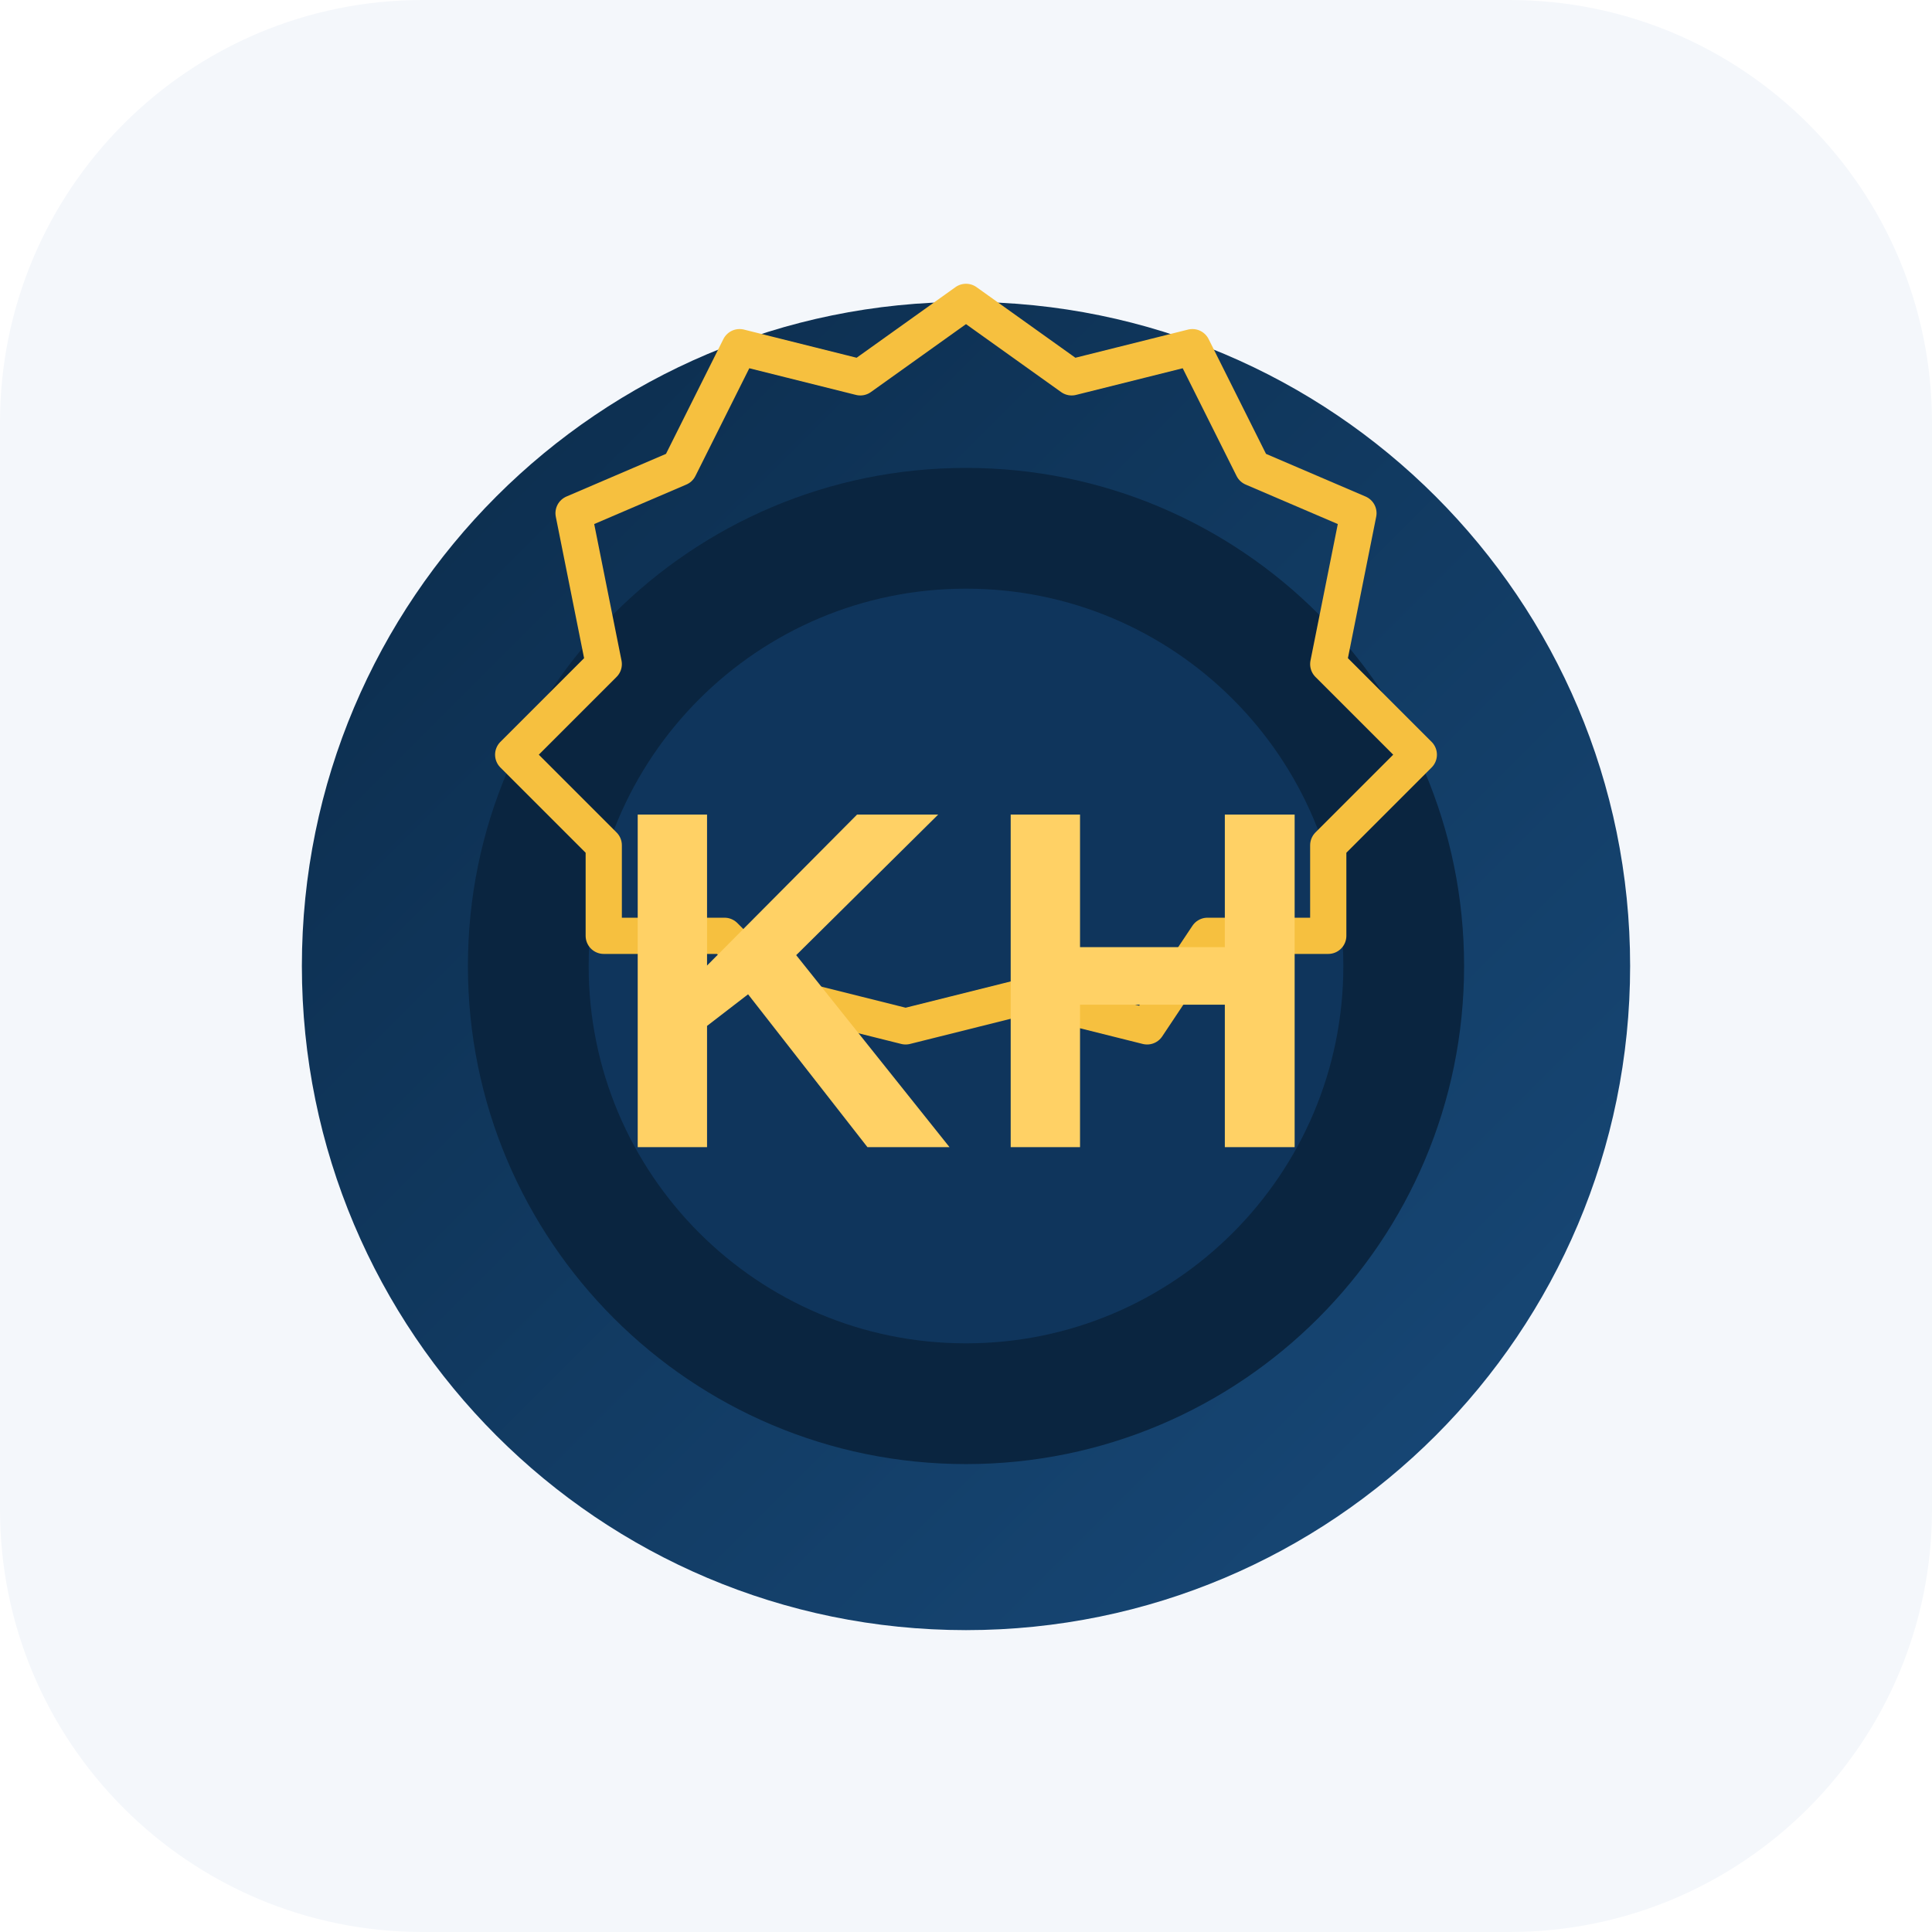
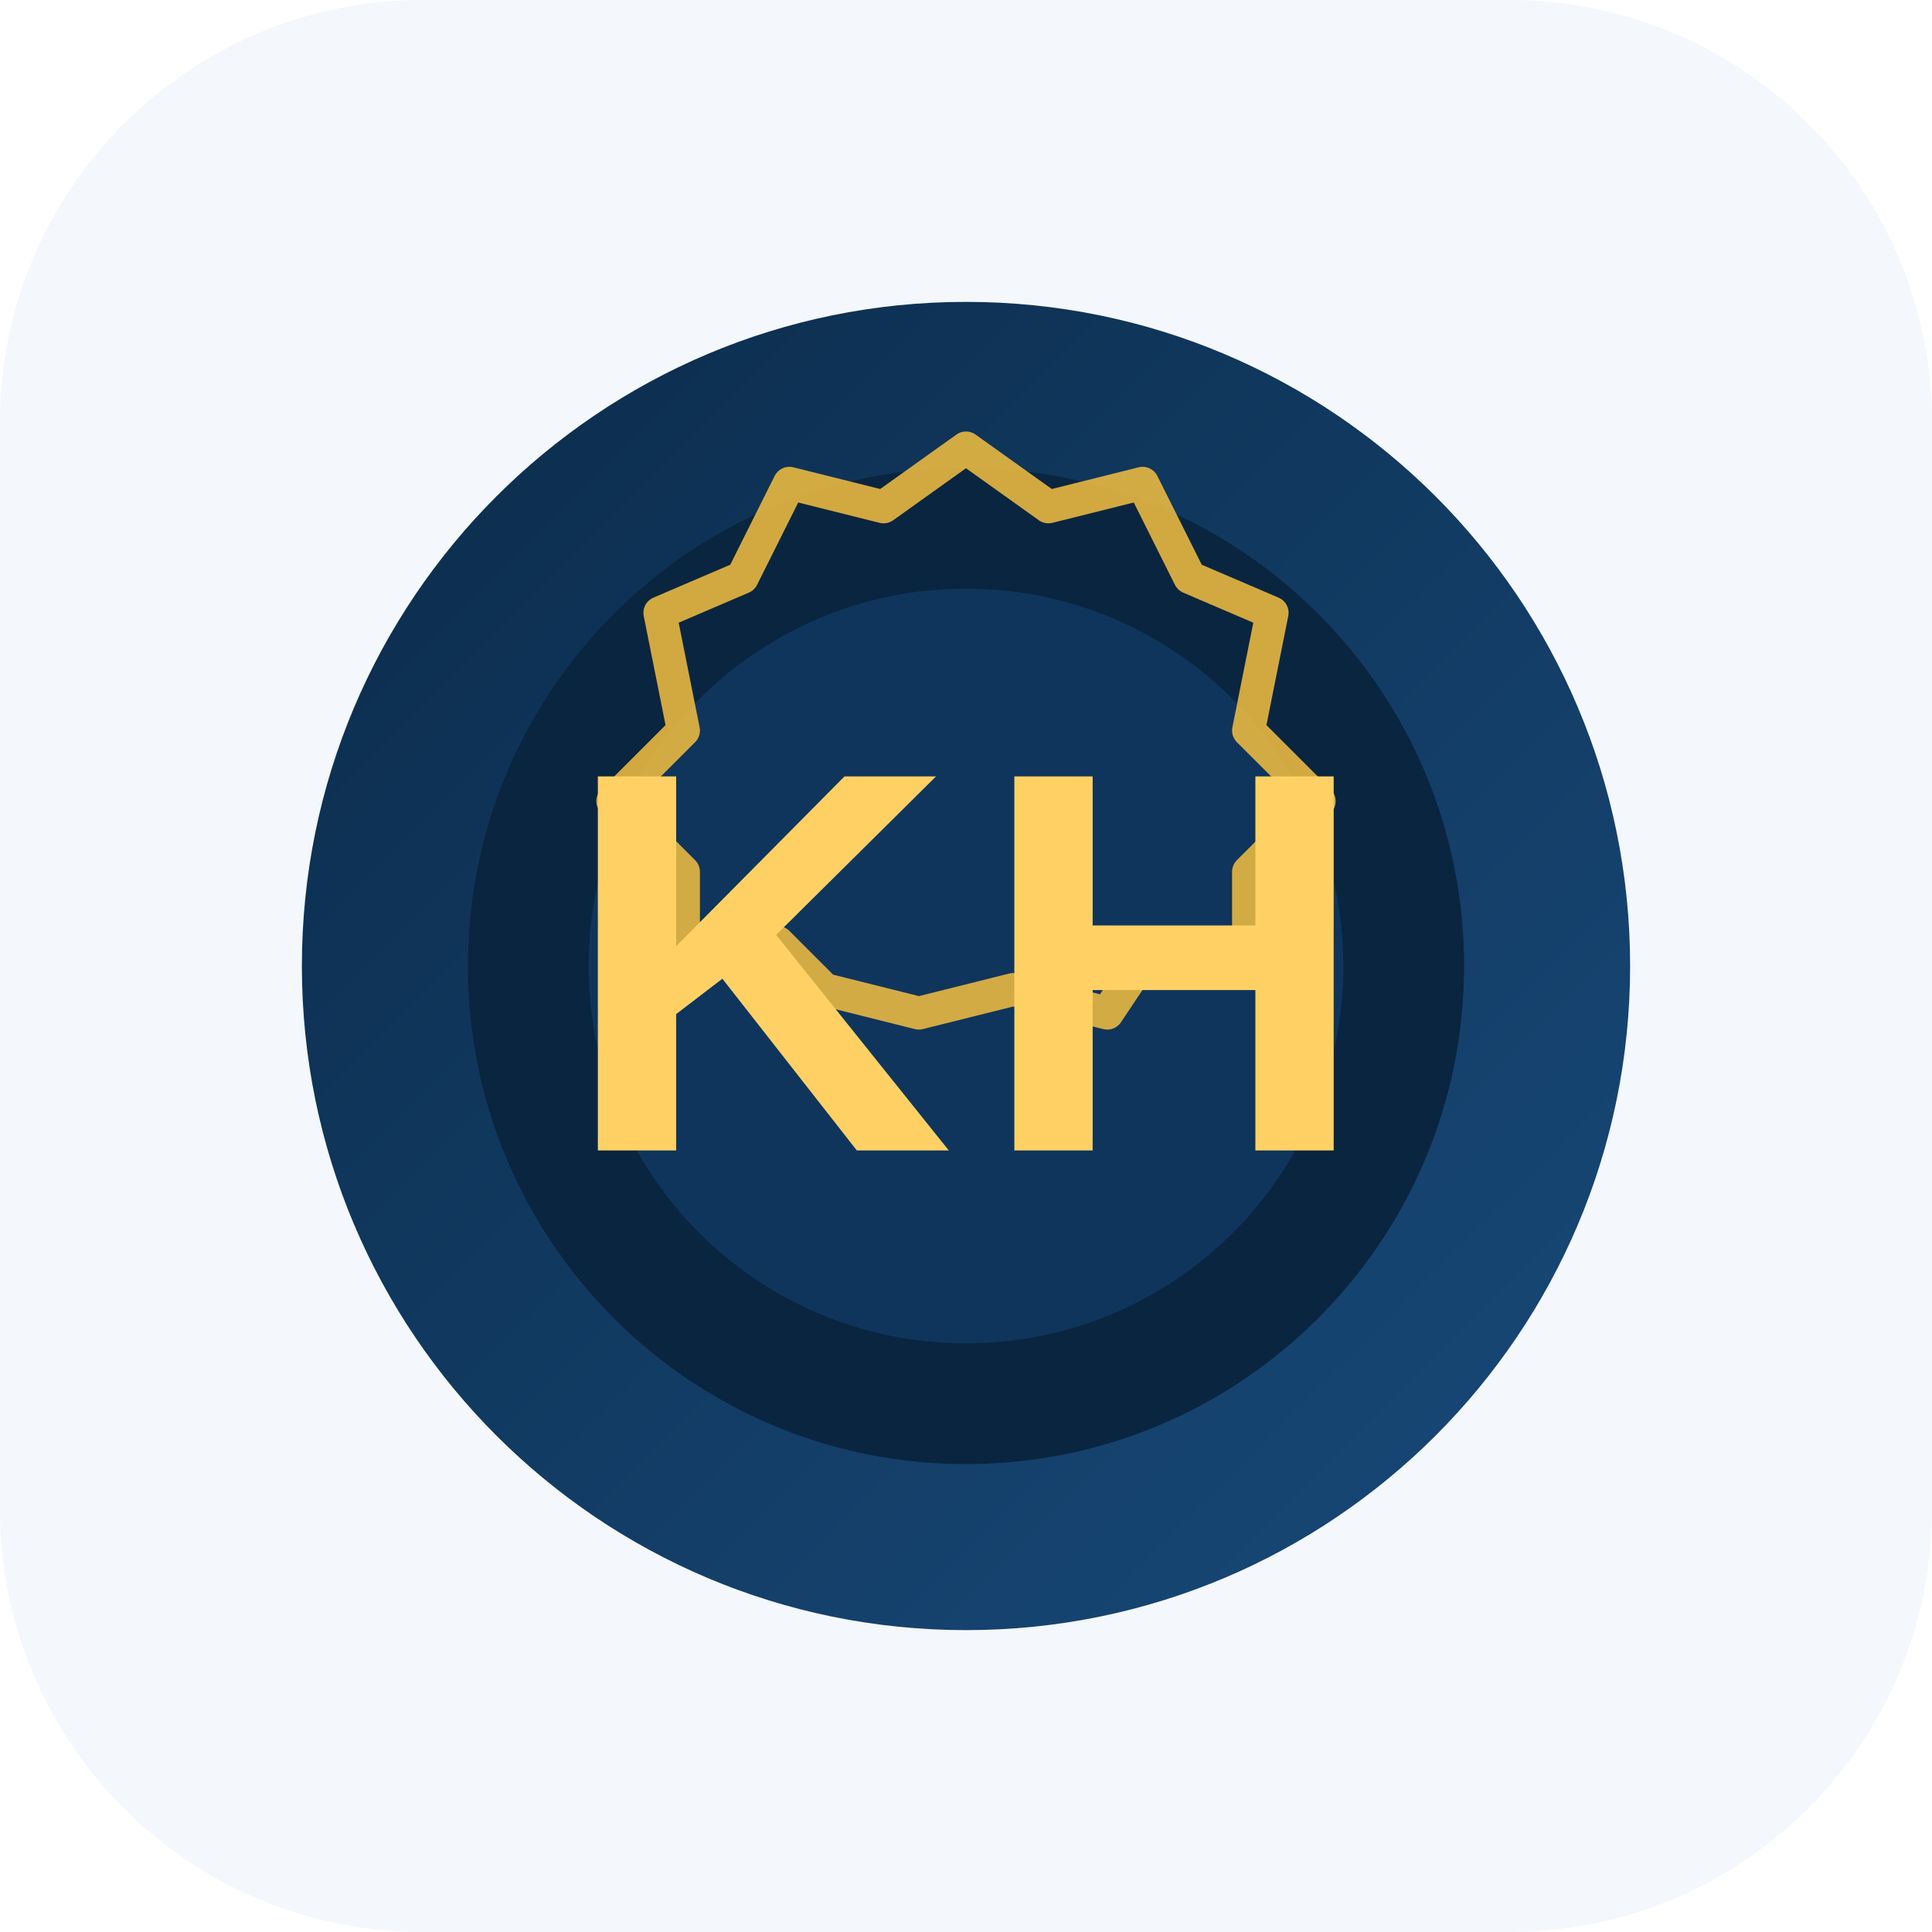
<svg xmlns="http://www.w3.org/2000/svg" viewBox="0 0 64 64">
  <defs>
    <linearGradient id="khRing" x1="0" y1="0" x2="1" y2="1">
      <stop offset="0%" stop-color="#0b2b4a" />
      <stop offset="100%" stop-color="#184a7a" />
    </linearGradient>
  </defs>
  <rect width="64" height="64" rx="14" fill="#f4f7fb" />
  <g transform="translate(32 32)">
    <circle r="22" fill="url(#khRing)" />
    <circle r="16.5" fill="#0a2540" />
    <circle r="12.5" fill="#0f355c" />
-     <path d="M0-22 3.5-19.5 7.5-20.5 9.5-16.5 13-15 12-10 15-7 12-4 12-1 8-1 6 2 2 1 -2 2 -6 1 -8-1 -12-1 -12-4 -15-7 -12-10 -13-15 -9.5-16.5 -7.5-20.5 -3.5-19.5Z" fill="none" stroke="#f6c03f" stroke-width="1.2" stroke-linejoin="round" />
-     <text x="0" y="6" font-family="Arial, Helvetica, sans-serif" font-size="16" font-weight="800" text-anchor="middle" fill="#ffd165" letter-spacing="0.8">
+     <path d="M0-22 3.5-19.5 7.5-20.5 9.5-16.5 13-15 12-10 15-7 12-4 12-1 8-1 6 2 2 1 -2 2 -6 1 -8-1 -12-1 -12-4 -15-7 -12-10 -13-15 -9.5-16.5 -7.5-20.5 -3.5-19.5Z" fill="none" stroke="#f6c03f" stroke-width="1.4" stroke-linejoin="round" opacity="0.85" transform="scale(0.78)" />
+     <text x="0" y="1" font-family="Arial, Helvetica, sans-serif" font-size="18" font-weight="800" text-anchor="middle" fill="#ffd165" letter-spacing="0.8" dominant-baseline="middle">
      KH
    </text>
  </g>
</svg>
